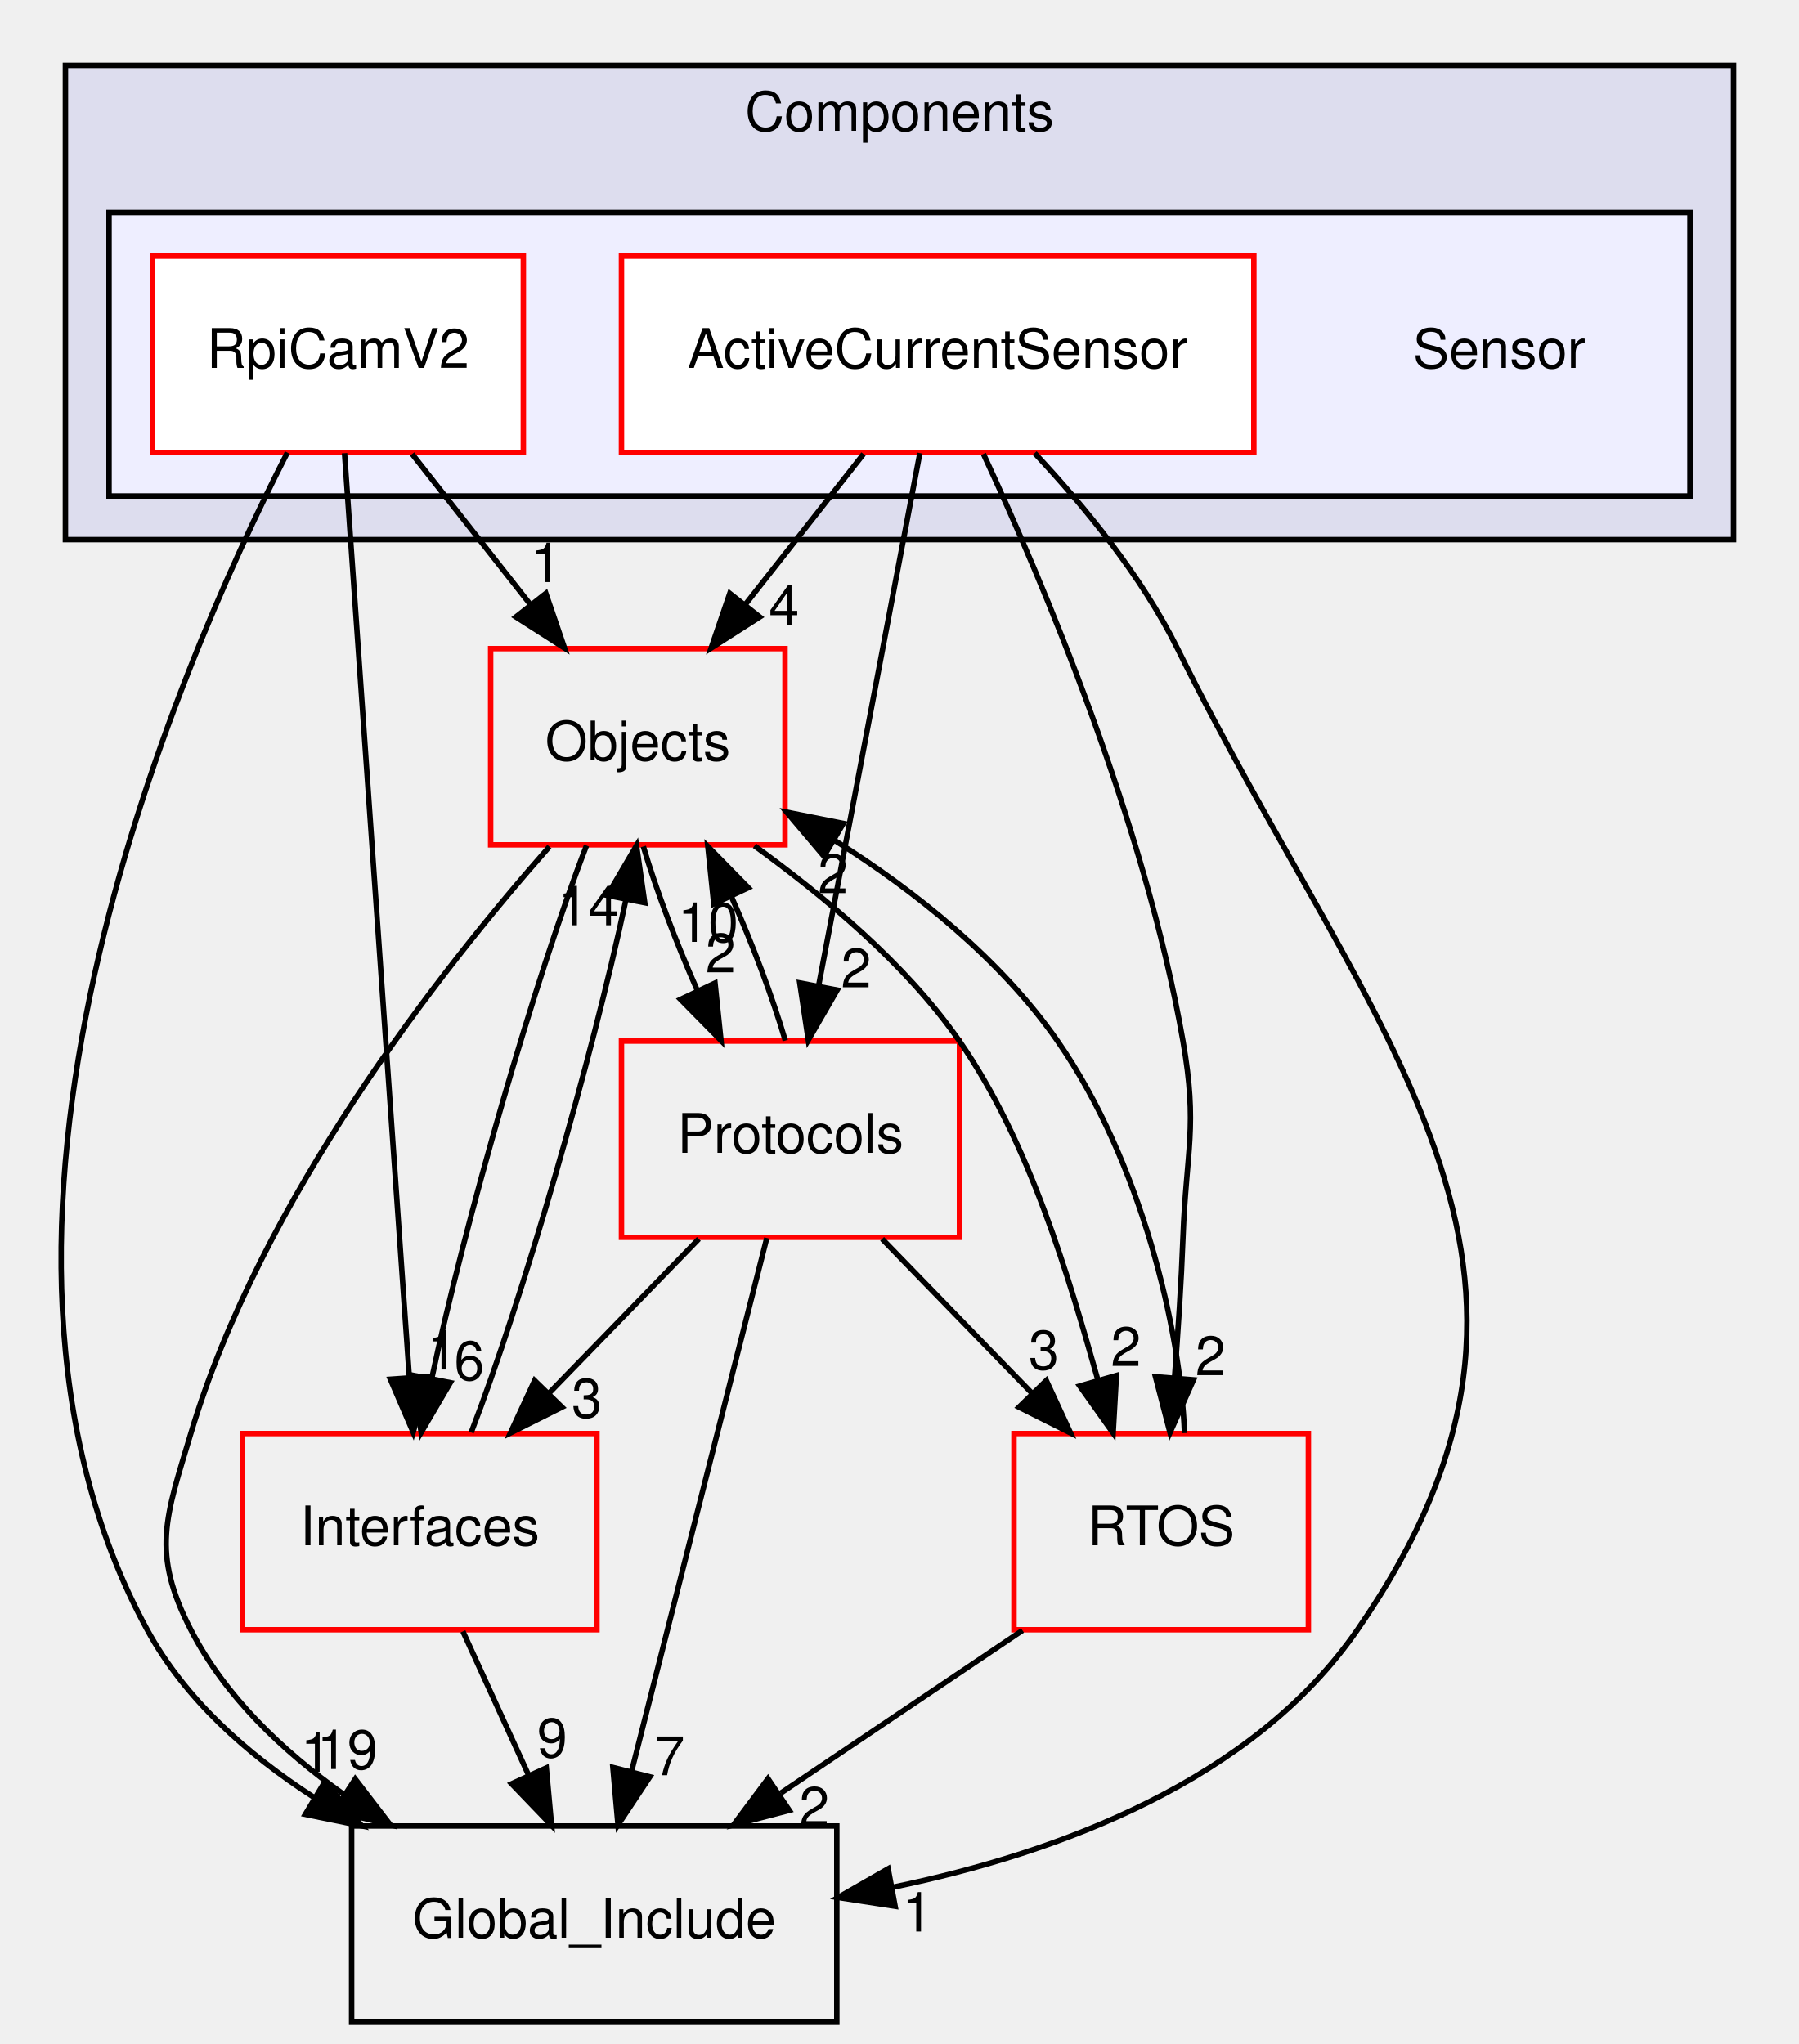
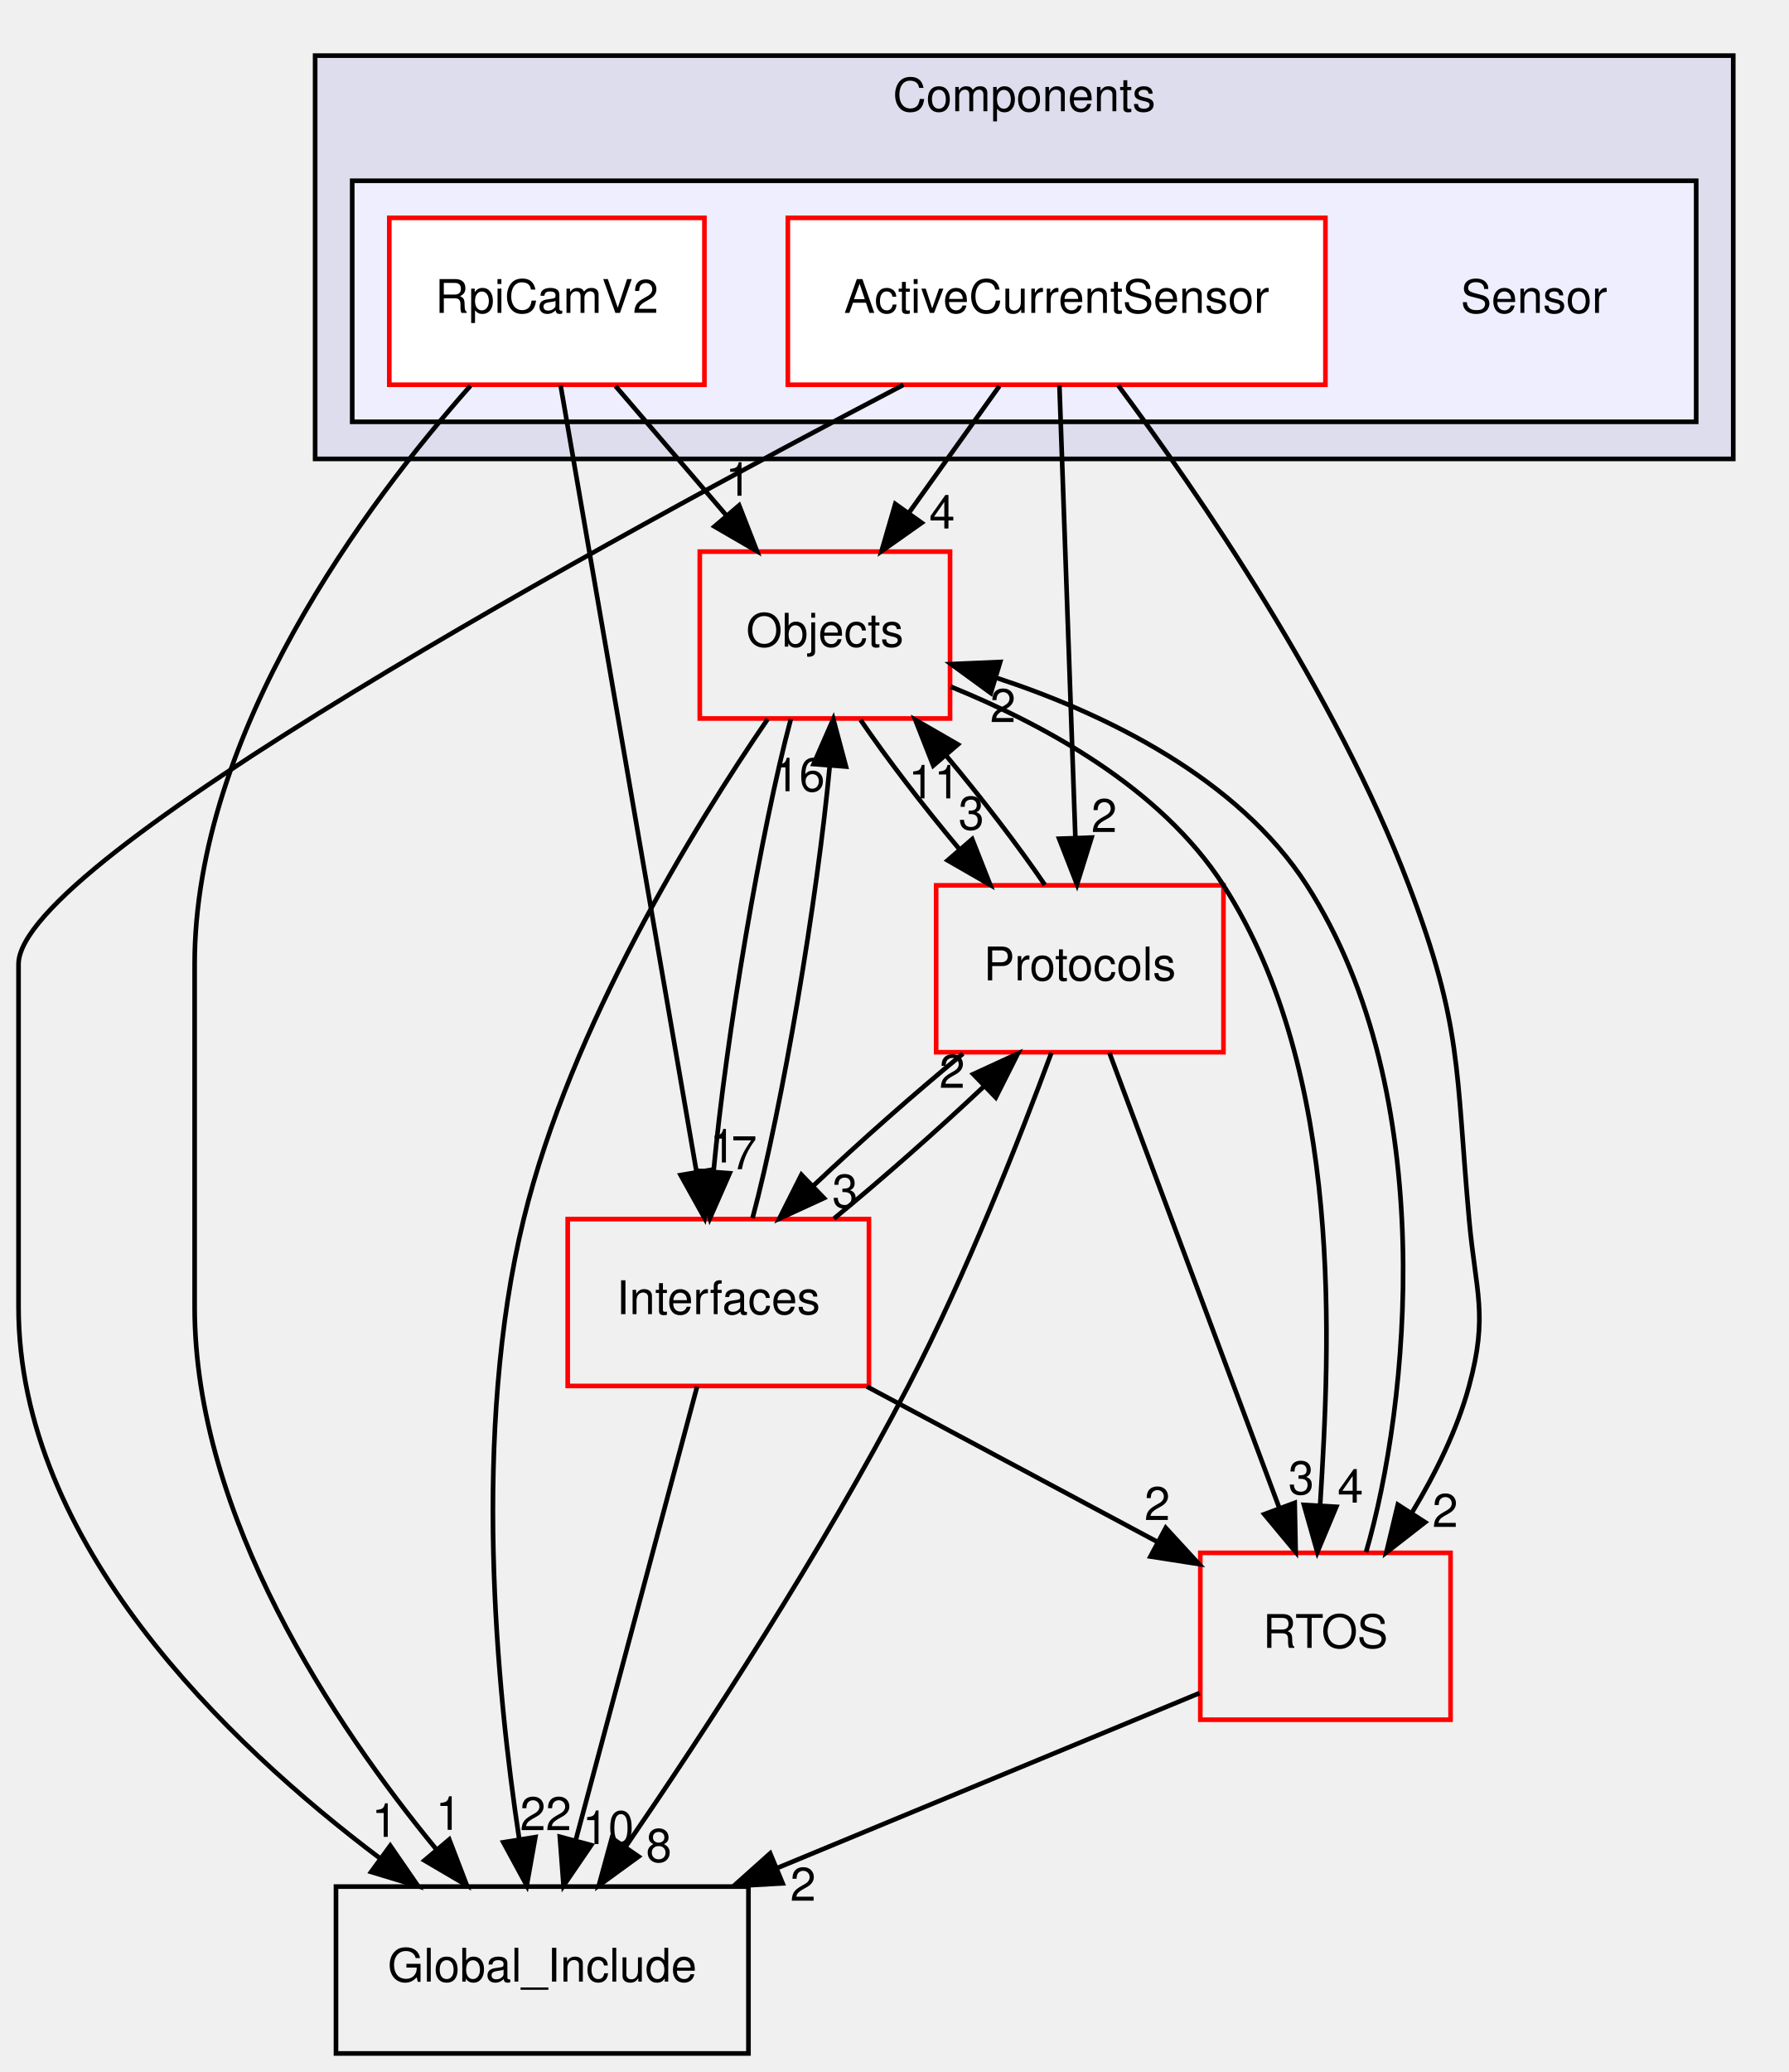
- <svg xmlns="http://www.w3.org/2000/svg" xmlns:xlink="http://www.w3.org/1999/xlink" width="330pt" height="375pt" viewBox="0.00 0.00 330.00 375.00">
-   <g id="graph0" class="graph" transform="scale(1 1) rotate(0) translate(4 371)">
+ <svg xmlns="http://www.w3.org/2000/svg" xmlns:xlink="http://www.w3.org/1999/xlink" width="386pt" height="447pt" viewBox="0.00 0.00 386.00 447.00">
+   <g id="graph0" class="graph" transform="scale(1 1) rotate(0) translate(4 443)">
    <g id="clust1" class="cluster">
      <g id="a_clust1">
        <a xlink:href="dir_08f45fe6822aeb4ce2bc268e3b1361be.html" target="_top" xlink:title="Components">
-           <polygon fill="#ddddee" stroke="black" points="8,-272 8,-359 314,-359 314,-272 8,-272" />
-           <text text-anchor="middle" x="161" y="-347" font-family="Helvetica,sans-Serif" font-size="10.00">Components</text>
+           <polygon fill="#ddddee" stroke="black" points="64,-344 64,-431 370,-431 370,-344 64,-344" />
+           <text text-anchor="middle" x="217" y="-419" font-family="Helvetica,sans-Serif" font-size="10.00">Components</text>
        </a>
      </g>
    </g>
    <g id="clust2" class="cluster">
      <g id="a_clust2">
        <a xlink:href="dir_82d83c9747486c2eb8d3c4c8f409d82b.html" target="_top">
-           <polygon fill="#eeeeff" stroke="black" points="16,-280 16,-332 306,-332 306,-280 16,-280" />
+           <polygon fill="#eeeeff" stroke="black" points="72,-352 72,-404 362,-404 362,-352 72,-352" />
        </a>
      </g>
    </g>
    <g id="node1" class="node">
-       <text text-anchor="middle" x="271" y="-303.5" font-family="Helvetica,sans-Serif" font-size="10.00">Sensor</text>
+       <text text-anchor="middle" x="327" y="-375.5" font-family="Helvetica,sans-Serif" font-size="10.00">Sensor</text>
    </g>
    <g id="node2" class="node">
      <g id="a_node2">
        <a xlink:href="dir_20a8a0908d2b372c47a0aaef4f37025f.html" target="_top" xlink:title="ActiveCurrentSensor">
-           <polygon fill="white" stroke="red" points="226,-324 110,-324 110,-288 226,-288 226,-324" />
-           <text text-anchor="middle" x="168" y="-303.5" font-family="Helvetica,sans-Serif" font-size="10.00">ActiveCurrentSensor</text>
+           <polygon fill="white" stroke="red" points="282,-396 166,-396 166,-360 282,-360 282,-396" />
+           <text text-anchor="middle" x="224" y="-375.5" font-family="Helvetica,sans-Serif" font-size="10.00">ActiveCurrentSensor</text>
        </a>
      </g>
    </g>
    <g id="node4" class="node">
      <g id="a_node4">
        <a xlink:href="dir_a4226c5615a06a31e6344f5f3fd917e1.html" target="_top" xlink:title="Objects">
-           <polygon fill="none" stroke="red" points="140,-252 86,-252 86,-216 140,-216 140,-252" />
-           <text text-anchor="middle" x="113" y="-231.5" font-family="Helvetica,sans-Serif" font-size="10.00">Objects</text>
+           <polygon fill="none" stroke="red" points="201,-324 147,-324 147,-288 201,-288 201,-324" />
+           <text text-anchor="middle" x="174" y="-303.5" font-family="Helvetica,sans-Serif" font-size="10.00">Objects</text>
        </a>
      </g>
    </g>
    <g id="edge5" class="edge">
-       <path fill="none" stroke="black" d="M154.4,-287.7C147.88,-279.39 139.93,-269.28 132.75,-260.14" />
-       <polygon fill="black" stroke="black" points="135.37,-257.81 126.44,-252.1 129.87,-262.13 135.37,-257.81" />
+       <path fill="none" stroke="black" d="M211.64,-359.7C205.77,-351.47 198.63,-341.48 192.16,-332.42" />
+       <polygon fill="black" stroke="black" points="194.88,-330.21 186.22,-324.1 189.18,-334.28 194.88,-330.21" />
      <g id="a_edge5-headlabel">
        <a xlink:href="dir_000072_000015.html" target="_top" xlink:title="4">
-           <text text-anchor="middle" x="139.82" y="-256.38" font-family="Helvetica,sans-Serif" font-size="10.00">4</text>
+           <text text-anchor="middle" x="199.28" y="-328.98" font-family="Helvetica,sans-Serif" font-size="10.00">4</text>
        </a>
      </g>
    </g>
    <g id="node5" class="node">
      <g id="a_node5">
        <a xlink:href="dir_1a5504e72c2ab618c124e6472b08d26c.html" target="_top" xlink:title="Global_Include">
-           <polygon fill="none" stroke="black" points="149.5,-36 60.5,-36 60.5,0 149.5,0 149.5,-36" />
-           <text text-anchor="middle" x="105" y="-15.5" font-family="Helvetica,sans-Serif" font-size="10.00">Global_Include</text>
+           <polygon fill="none" stroke="black" points="157.5,-36 68.5,-36 68.5,0 157.5,0 157.5,-36" />
+           <text text-anchor="middle" x="113" y="-15.5" font-family="Helvetica,sans-Serif" font-size="10.00">Global_Include</text>
        </a>
      </g>
    </g>
    <g id="edge6" class="edge">
-       <path fill="none" stroke="black" d="M185.79,-287.86C194.9,-278.14 205.43,-265.29 212,-252 248.04,-179.09 291.22,-138.92 245,-72 225.89,-44.33 190.34,-31.1 159.85,-24.77" />
-       <polygon fill="black" stroke="black" points="160.2,-21.27 149.73,-22.88 158.92,-28.15 160.2,-21.27" />
+       <path fill="none" stroke="black" d="M190.95,-359.98C128.64,-327.36 0,-257.33 0,-235 0,-235 0,-235 0,-161 0,-110.17 44.88,-67.01 78.07,-42.04" />
+       <polygon fill="black" stroke="black" points="80.21,-44.82 86.22,-36.09 76.08,-39.16 80.21,-44.82" />
      <g id="a_edge6-headlabel">
-         <a xlink:href="dir_000072_000095.html" target="_top" xlink:title="1">
-           <text text-anchor="middle" x="164.26" y="-16.64" font-family="Helvetica,sans-Serif" font-size="10.00">1</text>
+         <a xlink:href="dir_000072_000108.html" target="_top" xlink:title="1">
+           <text text-anchor="middle" x="78.98" y="-46.73" font-family="Helvetica,sans-Serif" font-size="10.00">1</text>
        </a>
      </g>
    </g>
    <g id="node6" class="node">
      <g id="a_node6">
        <a xlink:href="dir_4d0b0adf7e9fb892c3df556e9cbb05d0.html" target="_top" xlink:title="Protocols">
-           <polygon fill="none" stroke="red" points="172,-180 110,-180 110,-144 172,-144 172,-180" />
-           <text text-anchor="middle" x="141" y="-159.5" font-family="Helvetica,sans-Serif" font-size="10.00">Protocols</text>
+           <polygon fill="none" stroke="red" points="260,-252 198,-252 198,-216 260,-216 260,-252" />
+           <text text-anchor="middle" x="229" y="-231.5" font-family="Helvetica,sans-Serif" font-size="10.00">Protocols</text>
        </a>
      </g>
    </g>
    <g id="edge7" class="edge">
-       <path fill="none" stroke="black" d="M164.74,-287.87C160.14,-263.67 151.69,-219.21 146.21,-190.39" />
-       <polygon fill="black" stroke="black" points="149.57,-189.36 144.27,-180.19 142.7,-190.67 149.57,-189.36" />
+       <path fill="none" stroke="black" d="M224.6,-359.87C225.46,-335.67 227.02,-291.21 228.04,-262.39" />
+       <polygon fill="black" stroke="black" points="231.54,-262.31 228.39,-252.19 224.54,-262.06 231.54,-262.31" />
      <g id="a_edge7-headlabel">
        <a xlink:href="dir_000072_000060.html" target="_top" xlink:title="2">
-           <text text-anchor="middle" x="153.04" y="-189.86" font-family="Helvetica,sans-Serif" font-size="10.00">2</text>
+           <text text-anchor="middle" x="234.25" y="-263.5" font-family="Helvetica,sans-Serif" font-size="10.00">2</text>
        </a>
      </g>
    </g>
    <g id="node8" class="node">
      <g id="a_node8">
        <a xlink:href="dir_6a49a4a01df89ea000e629175e7db917.html" target="_top" xlink:title="RTOS">
-           <polygon fill="none" stroke="red" points="236,-108 182,-108 182,-72 236,-72 236,-108" />
-           <text text-anchor="middle" x="209" y="-87.5" font-family="Helvetica,sans-Serif" font-size="10.00">RTOS</text>
+           <polygon fill="none" stroke="red" points="309,-108 255,-108 255,-72 309,-72 309,-108" />
+           <text text-anchor="middle" x="282" y="-87.5" font-family="Helvetica,sans-Serif" font-size="10.00">RTOS</text>
        </a>
      </g>
    </g>
    <g id="edge8" class="edge">
-       <path fill="none" stroke="black" d="M176.39,-287.72C187.37,-264.08 206.02,-219.99 213,-180 215.75,-164.24 213.6,-159.99 213,-144 212.69,-135.67 212.09,-126.61 211.46,-118.38" />
-       <polygon fill="black" stroke="black" points="214.93,-117.85 210.62,-108.17 207.95,-118.42 214.93,-117.85" />
+       <path fill="none" stroke="black" d="M237.28,-359.86C254.51,-336.71 284.24,-293.56 300,-252 311.53,-221.6 310.1,-212.39 313,-180 314.43,-164.06 317.18,-159.44 313,-144 310.42,-134.48 305.66,-124.92 300.62,-116.59" />
+       <polygon fill="black" stroke="black" points="303.51,-114.6 295.15,-108.09 297.62,-118.39 303.51,-114.6" />
      <g id="a_edge8-headlabel">
        <a xlink:href="dir_000072_000067.html" target="_top" xlink:title="2">
-           <text text-anchor="middle" x="218.05" y="-118.7" font-family="Helvetica,sans-Serif" font-size="10.00">2</text>
+           <text text-anchor="middle" x="307.84" y="-113.58" font-family="Helvetica,sans-Serif" font-size="10.00">2</text>
        </a>
      </g>
    </g>
    <g id="node3" class="node">
      <g id="a_node3">
        <a xlink:href="dir_b1c1a9b11fc461873ed40d62ec58e0b3.html" target="_top" xlink:title="RpiCamV2">
-           <polygon fill="white" stroke="red" points="92,-324 24,-324 24,-288 92,-288 92,-324" />
-           <text text-anchor="middle" x="58" y="-303.5" font-family="Helvetica,sans-Serif" font-size="10.00">RpiCamV2</text>
+           <polygon fill="white" stroke="red" points="148,-396 80,-396 80,-360 148,-360 148,-396" />
+           <text text-anchor="middle" x="114" y="-375.5" font-family="Helvetica,sans-Serif" font-size="10.00">RpiCamV2</text>
        </a>
      </g>
    </g>
    <g id="edge13" class="edge">
-       <path fill="none" stroke="black" d="M71.6,-287.7C78.12,-279.39 86.07,-269.28 93.25,-260.14" />
-       <polygon fill="black" stroke="black" points="96.13,-262.13 99.56,-252.1 90.63,-257.81 96.13,-262.13" />
+       <path fill="none" stroke="black" d="M128.83,-359.7C136.02,-351.3 144.8,-341.07 152.69,-331.86" />
+       <polygon fill="black" stroke="black" points="155.49,-333.97 159.34,-324.1 150.17,-329.42 155.49,-333.97" />
      <g id="a_edge13-headlabel">
        <a xlink:href="dir_000075_000015.html" target="_top" xlink:title="1">
-           <text text-anchor="middle" x="96.15" y="-264.21" font-family="Helvetica,sans-Serif" font-size="10.00">1</text>
+           <text text-anchor="middle" x="155.31" y="-336.05" font-family="Helvetica,sans-Serif" font-size="10.00">1</text>
        </a>
      </g>
    </g>
    <g id="edge14" class="edge">
-       <path fill="none" stroke="black" d="M48.71,-287.96C28.13,-247.69 -16.51,-144.57 23,-72 29.91,-59.3 41.32,-49.18 53.46,-41.33" />
-       <polygon fill="black" stroke="black" points="55.59,-44.14 62.38,-36.01 52,-38.13 55.59,-44.14" />
+       <path fill="none" stroke="black" d="M97.51,-359.77C75.16,-334.53 38,-285.05 38,-235 38,-235 38,-235 38,-161 38,-115.77 68.12,-70.85 90.18,-44" />
+       <polygon fill="black" stroke="black" points="92.94,-46.16 96.73,-36.27 87.59,-41.64 92.94,-46.16" />
      <g id="a_edge14-headlabel">
-         <a xlink:href="dir_000075_000095.html" target="_top" xlink:title="1">
-           <text text-anchor="middle" x="53.95" y="-45.92" font-family="Helvetica,sans-Serif" font-size="10.00">1</text>
+         <a xlink:href="dir_000075_000108.html" target="_top" xlink:title="1">
+           <text text-anchor="middle" x="92.78" y="-48.24" font-family="Helvetica,sans-Serif" font-size="10.00">1</text>
        </a>
      </g>
    </g>
    <g id="node7" class="node">
      <g id="a_node7">
        <a xlink:href="dir_e185953657720ba3a67126696ef566c7.html" target="_top" xlink:title="Interfaces">
-           <polygon fill="none" stroke="red" points="105.5,-108 40.5,-108 40.5,-72 105.5,-72 105.5,-108" />
-           <text text-anchor="middle" x="73" y="-87.5" font-family="Helvetica,sans-Serif" font-size="10.00">Interfaces</text>
+           <polygon fill="none" stroke="red" points="183.5,-180 118.5,-180 118.5,-144 183.5,-144 183.5,-180" />
+           <text text-anchor="middle" x="151" y="-159.5" font-family="Helvetica,sans-Serif" font-size="10.00">Interfaces</text>
        </a>
      </g>
    </g>
    <g id="edge15" class="edge">
-       <path fill="none" stroke="black" d="M59.2,-287.85C61.8,-250.83 67.94,-163.18 71.08,-118.39" />
-       <polygon fill="black" stroke="black" points="74.58,-118.45 71.79,-108.23 67.6,-117.96 74.58,-118.45" />
+       <path fill="none" stroke="black" d="M116.97,-359.85C123.38,-322.75 138.58,-234.81 146.31,-190.1" />
+       <polygon fill="black" stroke="black" points="149.77,-190.68 148.02,-180.23 142.87,-189.49 149.77,-190.68" />
      <g id="a_edge15-headlabel">
-         <a xlink:href="dir_000075_000096.html" target="_top" xlink:title="1">
-           <text text-anchor="middle" x="77.17" y="-119.74" font-family="Helvetica,sans-Serif" font-size="10.00">1</text>
+         <a xlink:href="dir_000075_000092.html" target="_top" xlink:title="1">
+           <text text-anchor="middle" x="151.95" y="-192.21" font-family="Helvetica,sans-Serif" font-size="10.00">1</text>
        </a>
      </g>
    </g>
    <g id="edge1" class="edge">
-       <path fill="none" stroke="black" d="M96.78,-215.67C76.78,-192.98 43.85,-151.02 31,-108 26.42,-92.67 23.69,-86.23 31,-72 37.27,-59.79 47.81,-49.77 58.99,-41.85" />
-       <polygon fill="black" stroke="black" points="61.16,-44.61 67.61,-36.2 57.33,-38.75 61.16,-44.61" />
+       <path fill="none" stroke="black" d="M161.65,-287.87C145.81,-264.73 119.16,-221.58 109,-180 97.79,-134.12 103.11,-78.7 108.03,-46.3" />
+       <polygon fill="black" stroke="black" points="111.52,-46.67 109.66,-36.24 104.61,-45.55 111.52,-46.67" />
      <g id="a_edge1-headlabel">
-         <a xlink:href="dir_000015_000095.html" target="_top" xlink:title="19">
-           <text text-anchor="middle" x="59.71" y="-46.45" font-family="Helvetica,sans-Serif" font-size="10.00">19</text>
+         <a xlink:href="dir_000015_000108.html" target="_top" xlink:title="22">
+           <text text-anchor="middle" x="113.75" y="-48.17" font-family="Helvetica,sans-Serif" font-size="10.00">22</text>
        </a>
      </g>
    </g>
    <g id="edge2" class="edge">
-       <path fill="none" stroke="black" d="M114.01,-215.7C116.37,-207.73 120.01,-198.1 123.93,-189.26" />
-       <polygon fill="black" stroke="black" points="127.16,-190.64 128.26,-180.1 120.83,-187.65 127.16,-190.64" />
+       <path fill="none" stroke="black" d="M181.68,-287.7C187.41,-279.3 195.26,-269.07 202.97,-259.86" />
+       <polygon fill="black" stroke="black" points="205.78,-261.96 209.67,-252.1 200.48,-257.39 205.78,-261.96" />
      <g id="a_edge2-headlabel">
-         <a xlink:href="dir_000015_000060.html" target="_top" xlink:title="2">
-           <text text-anchor="middle" x="128.19" y="-192.6" font-family="Helvetica,sans-Serif" font-size="10.00">2</text>
+         <a xlink:href="dir_000015_000060.html" target="_top" xlink:title="3">
+           <text text-anchor="middle" x="205.59" y="-264.04" font-family="Helvetica,sans-Serif" font-size="10.00">3</text>
        </a>
      </g>
    </g>
    <g id="edge3" class="edge">
-       <path fill="none" stroke="black" d="M103.59,-215.87C94.17,-191.56 81.29,-146.82 75.18,-118.01" />
-       <polygon fill="black" stroke="black" points="78.61,-117.33 73.25,-108.19 71.74,-118.68 78.61,-117.33" />
+       <path fill="none" stroke="black" d="M166.64,-287.87C160.16,-263.67 152.67,-219.21 149.98,-190.39" />
+       <polygon fill="black" stroke="black" points="153.45,-189.89 149.19,-180.19 146.47,-190.43 153.45,-189.89" />
      <g id="a_edge3-headlabel">
-         <a xlink:href="dir_000015_000096.html" target="_top" xlink:title="6">
-           <text text-anchor="middle" x="82.09" y="-117.81" font-family="Helvetica,sans-Serif" font-size="10.00">6</text>
+         <a xlink:href="dir_000015_000092.html" target="_top" xlink:title="7">
+           <text text-anchor="middle" x="156.56" y="-190.76" font-family="Helvetica,sans-Serif" font-size="10.00">7</text>
        </a>
      </g>
    </g>
    <g id="edge4" class="edge">
-       <path fill="none" stroke="black" d="M134.4,-215.82C146.95,-206.69 162.01,-194.39 172,-180 184.94,-161.36 192.1,-136.48 197.41,-117.76" />
-       <polygon fill="black" stroke="black" points="200.79,-118.65 200.19,-108.08 194.06,-116.72 200.79,-118.65" />
+       <path fill="none" stroke="black" d="M201.13,-294.87C220.93,-286.81 246.32,-273.29 260,-252 286.13,-211.34 282.97,-152.46 280.86,-118.31" />
+       <polygon fill="black" stroke="black" points="284.34,-117.93 280.25,-108.15 277.36,-118.34 284.34,-117.93" />
      <g id="a_edge4-headlabel">
-         <a xlink:href="dir_000015_000067.html" target="_top" xlink:title="2">
-           <text text-anchor="middle" x="202.53" y="-120.39" font-family="Helvetica,sans-Serif" font-size="10.00">2</text>
+         <a xlink:href="dir_000015_000067.html" target="_top" xlink:title="4">
+           <text text-anchor="middle" x="287.39" y="-118.84" font-family="Helvetica,sans-Serif" font-size="10.00">4</text>
        </a>
      </g>
    </g>
    <g id="edge9" class="edge">
-       <path fill="none" stroke="black" d="M140.05,-180.1C137.71,-188.04 134.09,-197.67 130.16,-206.51" />
-       <polygon fill="black" stroke="black" points="126.93,-205.16 125.84,-215.7 133.27,-208.14 126.93,-205.16" />
+       <path fill="none" stroke="black" d="M221.46,-252.1C215.76,-260.47 207.93,-270.69 200.21,-279.92" />
+       <polygon fill="black" stroke="black" points="197.38,-277.84 193.51,-287.7 202.69,-282.4 197.38,-277.84" />
      <g id="a_edge9-headlabel">
-         <a xlink:href="dir_000060_000015.html" target="_top" xlink:title="10">
-           <text text-anchor="middle" x="125.9" y="-198.2" font-family="Helvetica,sans-Serif" font-size="10.00">10</text>
+         <a xlink:href="dir_000060_000015.html" target="_top" xlink:title="11">
+           <text text-anchor="middle" x="197.58" y="-270.76" font-family="Helvetica,sans-Serif" font-size="10.00">11</text>
        </a>
      </g>
    </g>
    <g id="edge10" class="edge">
-       <path fill="none" stroke="black" d="M136.66,-143.87C130.5,-119.56 119.15,-74.82 111.85,-46.01" />
-       <polygon fill="black" stroke="black" points="115.21,-45.02 109.36,-36.19 108.42,-46.74 115.21,-45.02" />
+       <path fill="none" stroke="black" d="M222.87,-215.88C216.13,-197.67 204.57,-168.21 192,-144 173.46,-108.28 148.01,-69.44 131.06,-44.69" />
+       <polygon fill="black" stroke="black" points="133.79,-42.48 125.22,-36.24 128.02,-46.46 133.79,-42.48" />
      <g id="a_edge10-headlabel">
-         <a xlink:href="dir_000060_000095.html" target="_top" xlink:title="7">
-           <text text-anchor="middle" x="118.84" y="-45.31" font-family="Helvetica,sans-Serif" font-size="10.00">7</text>
+         <a xlink:href="dir_000060_000108.html" target="_top" xlink:title="8">
+           <text text-anchor="middle" x="138.16" y="-41.33" font-family="Helvetica,sans-Serif" font-size="10.00">8</text>
        </a>
      </g>
    </g>
    <g id="edge11" class="edge">
-       <path fill="none" stroke="black" d="M124.19,-143.7C115.87,-135.14 105.69,-124.66 96.61,-115.3" />
-       <polygon fill="black" stroke="black" points="99.09,-112.84 89.62,-108.1 94.07,-117.72 99.09,-112.84" />
+       <path fill="none" stroke="black" d="M203.8,-215.7C193.38,-207.14 181.52,-196.66 171.62,-187.3" />
+       <polygon fill="black" stroke="black" points="173.79,-184.53 164.16,-180.1 168.93,-189.57 173.79,-184.53" />
      <g id="a_edge11-headlabel">
-         <a xlink:href="dir_000060_000096.html" target="_top" xlink:title="3">
-           <text text-anchor="middle" x="103.64" y="-110.94" font-family="Helvetica,sans-Serif" font-size="10.00">3</text>
+         <a xlink:href="dir_000060_000092.html" target="_top" xlink:title="3">
+           <text text-anchor="middle" x="178.35" y="-182.49" font-family="Helvetica,sans-Serif" font-size="10.00">3</text>
        </a>
      </g>
    </g>
    <g id="edge12" class="edge">
-       <path fill="none" stroke="black" d="M157.81,-143.7C166.13,-135.14 176.31,-124.66 185.39,-115.3" />
-       <polygon fill="black" stroke="black" points="187.93,-117.72 192.38,-108.1 182.91,-112.84 187.93,-117.72" />
+       <path fill="none" stroke="black" d="M235.39,-215.87C244.51,-191.46 261.31,-146.43 272.06,-117.64" />
+       <polygon fill="black" stroke="black" points="275.37,-118.78 275.58,-108.19 268.81,-116.33 275.37,-118.78" />
      <g id="a_edge12-headlabel">
        <a xlink:href="dir_000060_000067.html" target="_top" xlink:title="3">
-           <text text-anchor="middle" x="187.46" y="-119.77" font-family="Helvetica,sans-Serif" font-size="10.00">3</text>
+           <text text-anchor="middle" x="276.77" y="-120.64" font-family="Helvetica,sans-Serif" font-size="10.00">3</text>
        </a>
      </g>
    </g>
    <g id="edge16" class="edge">
-       <path fill="none" stroke="black" d="M82.43,-108.19C91.81,-132.42 104.63,-176.89 110.76,-205.68" />
-       <polygon fill="black" stroke="black" points="107.4,-206.73 112.76,-215.87 114.27,-205.38 107.4,-206.73" />
+       <path fill="none" stroke="black" d="M158.38,-180.19C164.86,-204.42 172.34,-248.89 175.03,-277.68" />
+       <polygon fill="black" stroke="black" points="171.56,-278.17 175.81,-287.87 178.54,-277.63 171.56,-278.17" />
      <g id="a_edge16-headlabel">
-         <a xlink:href="dir_000096_000015.html" target="_top" xlink:title="14">
-           <text text-anchor="middle" x="103.92" y="-201.25" font-family="Helvetica,sans-Serif" font-size="10.00">14</text>
+         <a xlink:href="dir_000092_000015.html" target="_top" xlink:title="16">
+           <text text-anchor="middle" x="168.45" y="-272.3" font-family="Helvetica,sans-Serif" font-size="10.00">16</text>
        </a>
      </g>
    </g>
    <g id="edge17" class="edge">
-       <path fill="none" stroke="black" d="M80.91,-71.7C84.55,-63.73 88.95,-54.1 92.99,-45.26" />
-       <polygon fill="black" stroke="black" points="96.21,-46.65 97.18,-36.1 89.84,-43.74 96.21,-46.65" />
+       <path fill="none" stroke="black" d="M146.42,-143.87C139.91,-119.56 127.94,-74.82 120.23,-46.01" />
+       <polygon fill="black" stroke="black" points="123.57,-44.94 117.6,-36.19 116.8,-46.75 123.57,-44.94" />
      <g id="a_edge17-headlabel">
-         <a xlink:href="dir_000096_000095.html" target="_top" xlink:title="9">
-           <text text-anchor="middle" x="97.29" y="-48.6" font-family="Helvetica,sans-Serif" font-size="10.00">9</text>
+         <a xlink:href="dir_000092_000108.html" target="_top" xlink:title="10">
+           <text text-anchor="middle" x="127.24" y="-45.18" font-family="Helvetica,sans-Serif" font-size="10.00">10</text>
        </a>
      </g>
    </g>
    <g id="edge18" class="edge">
-       <path fill="none" stroke="black" d="M213.28,-108.08C212.55,-127.05 205.33,-157.91 190,-180 179.68,-194.87 163.94,-207.51 149.25,-216.72" />
-       <polygon fill="black" stroke="black" points="147.14,-213.9 140.3,-222 150.7,-219.93 147.14,-213.9" />
+       <path fill="none" stroke="black" d="M175.95,-180.1C186.35,-188.64 198.22,-199.11 208.15,-208.48" />
+       <polygon fill="black" stroke="black" points="206.01,-211.27 215.63,-215.7 210.87,-206.24 206.01,-211.27" />
      <g id="a_edge18-headlabel">
+         <a xlink:href="dir_000092_000060.html" target="_top" xlink:title="2">
+           <text text-anchor="middle" x="201.45" y="-208.32" font-family="Helvetica,sans-Serif" font-size="10.00">2</text>
+         </a>
+       </g>
+     </g>
+     <g id="edge19" class="edge">
+       <path fill="none" stroke="black" d="M183.05,-143.88C202.01,-133.74 226.09,-120.88 245.74,-110.37" />
+       <polygon fill="black" stroke="black" points="247.54,-113.38 254.71,-105.58 244.24,-107.21 247.54,-113.38" />
+       <g id="a_edge19-headlabel">
+         <a xlink:href="dir_000092_000067.html" target="_top" xlink:title="2">
+           <text text-anchor="middle" x="245.71" y="-115.08" font-family="Helvetica,sans-Serif" font-size="10.00">2</text>
+         </a>
+       </g>
+     </g>
+     <g id="edge20" class="edge">
+       <path fill="none" stroke="black" d="M290.77,-108.15C299.94,-139.5 306.96,-206.94 278,-252 263.17,-275.08 234.58,-289.03 210.98,-296.78" />
+       <polygon fill="black" stroke="black" points="209.79,-293.49 201.23,-299.73 211.82,-300.19 209.79,-293.49" />
+       <g id="a_edge20-headlabel">
        <a xlink:href="dir_000067_000015.html" target="_top" xlink:title="2">
-           <text text-anchor="middle" x="148.79" y="-207.13" font-family="Helvetica,sans-Serif" font-size="10.00">2</text>
-         </a>
-       </g>
-     </g>
-     <g id="edge19" class="edge">
-       <path fill="none" stroke="black" d="M183.56,-71.88C170.21,-62.89 153.68,-51.76 139.22,-42.03" />
-       <polygon fill="black" stroke="black" points="140.79,-38.87 130.54,-36.19 136.88,-44.68 140.79,-38.87" />
-       <g id="a_edge19-headlabel">
-         <a xlink:href="dir_000067_000095.html" target="_top" xlink:title="2">
-           <text text-anchor="middle" x="145.36" y="-36.02" font-family="Helvetica,sans-Serif" font-size="10.00">2</text>
+           <text text-anchor="middle" x="212.41" y="-287.23" font-family="Helvetica,sans-Serif" font-size="10.00">2</text>
+         </a>
+       </g>
+     </g>
+     <g id="edge21" class="edge">
+       <path fill="none" stroke="black" d="M254.85,-77.75C230.35,-67.61 193.67,-52.41 163.75,-40.02" />
+       <polygon fill="black" stroke="black" points="164.87,-36.7 154.29,-36.1 162.19,-43.16 164.87,-36.7" />
+       <g id="a_edge21-headlabel">
+         <a xlink:href="dir_000067_000108.html" target="_top" xlink:title="2">
+           <text text-anchor="middle" x="169.28" y="-32.95" font-family="Helvetica,sans-Serif" font-size="10.00">2</text>
        </a>
      </g>
    </g>
  </g>
</svg>
